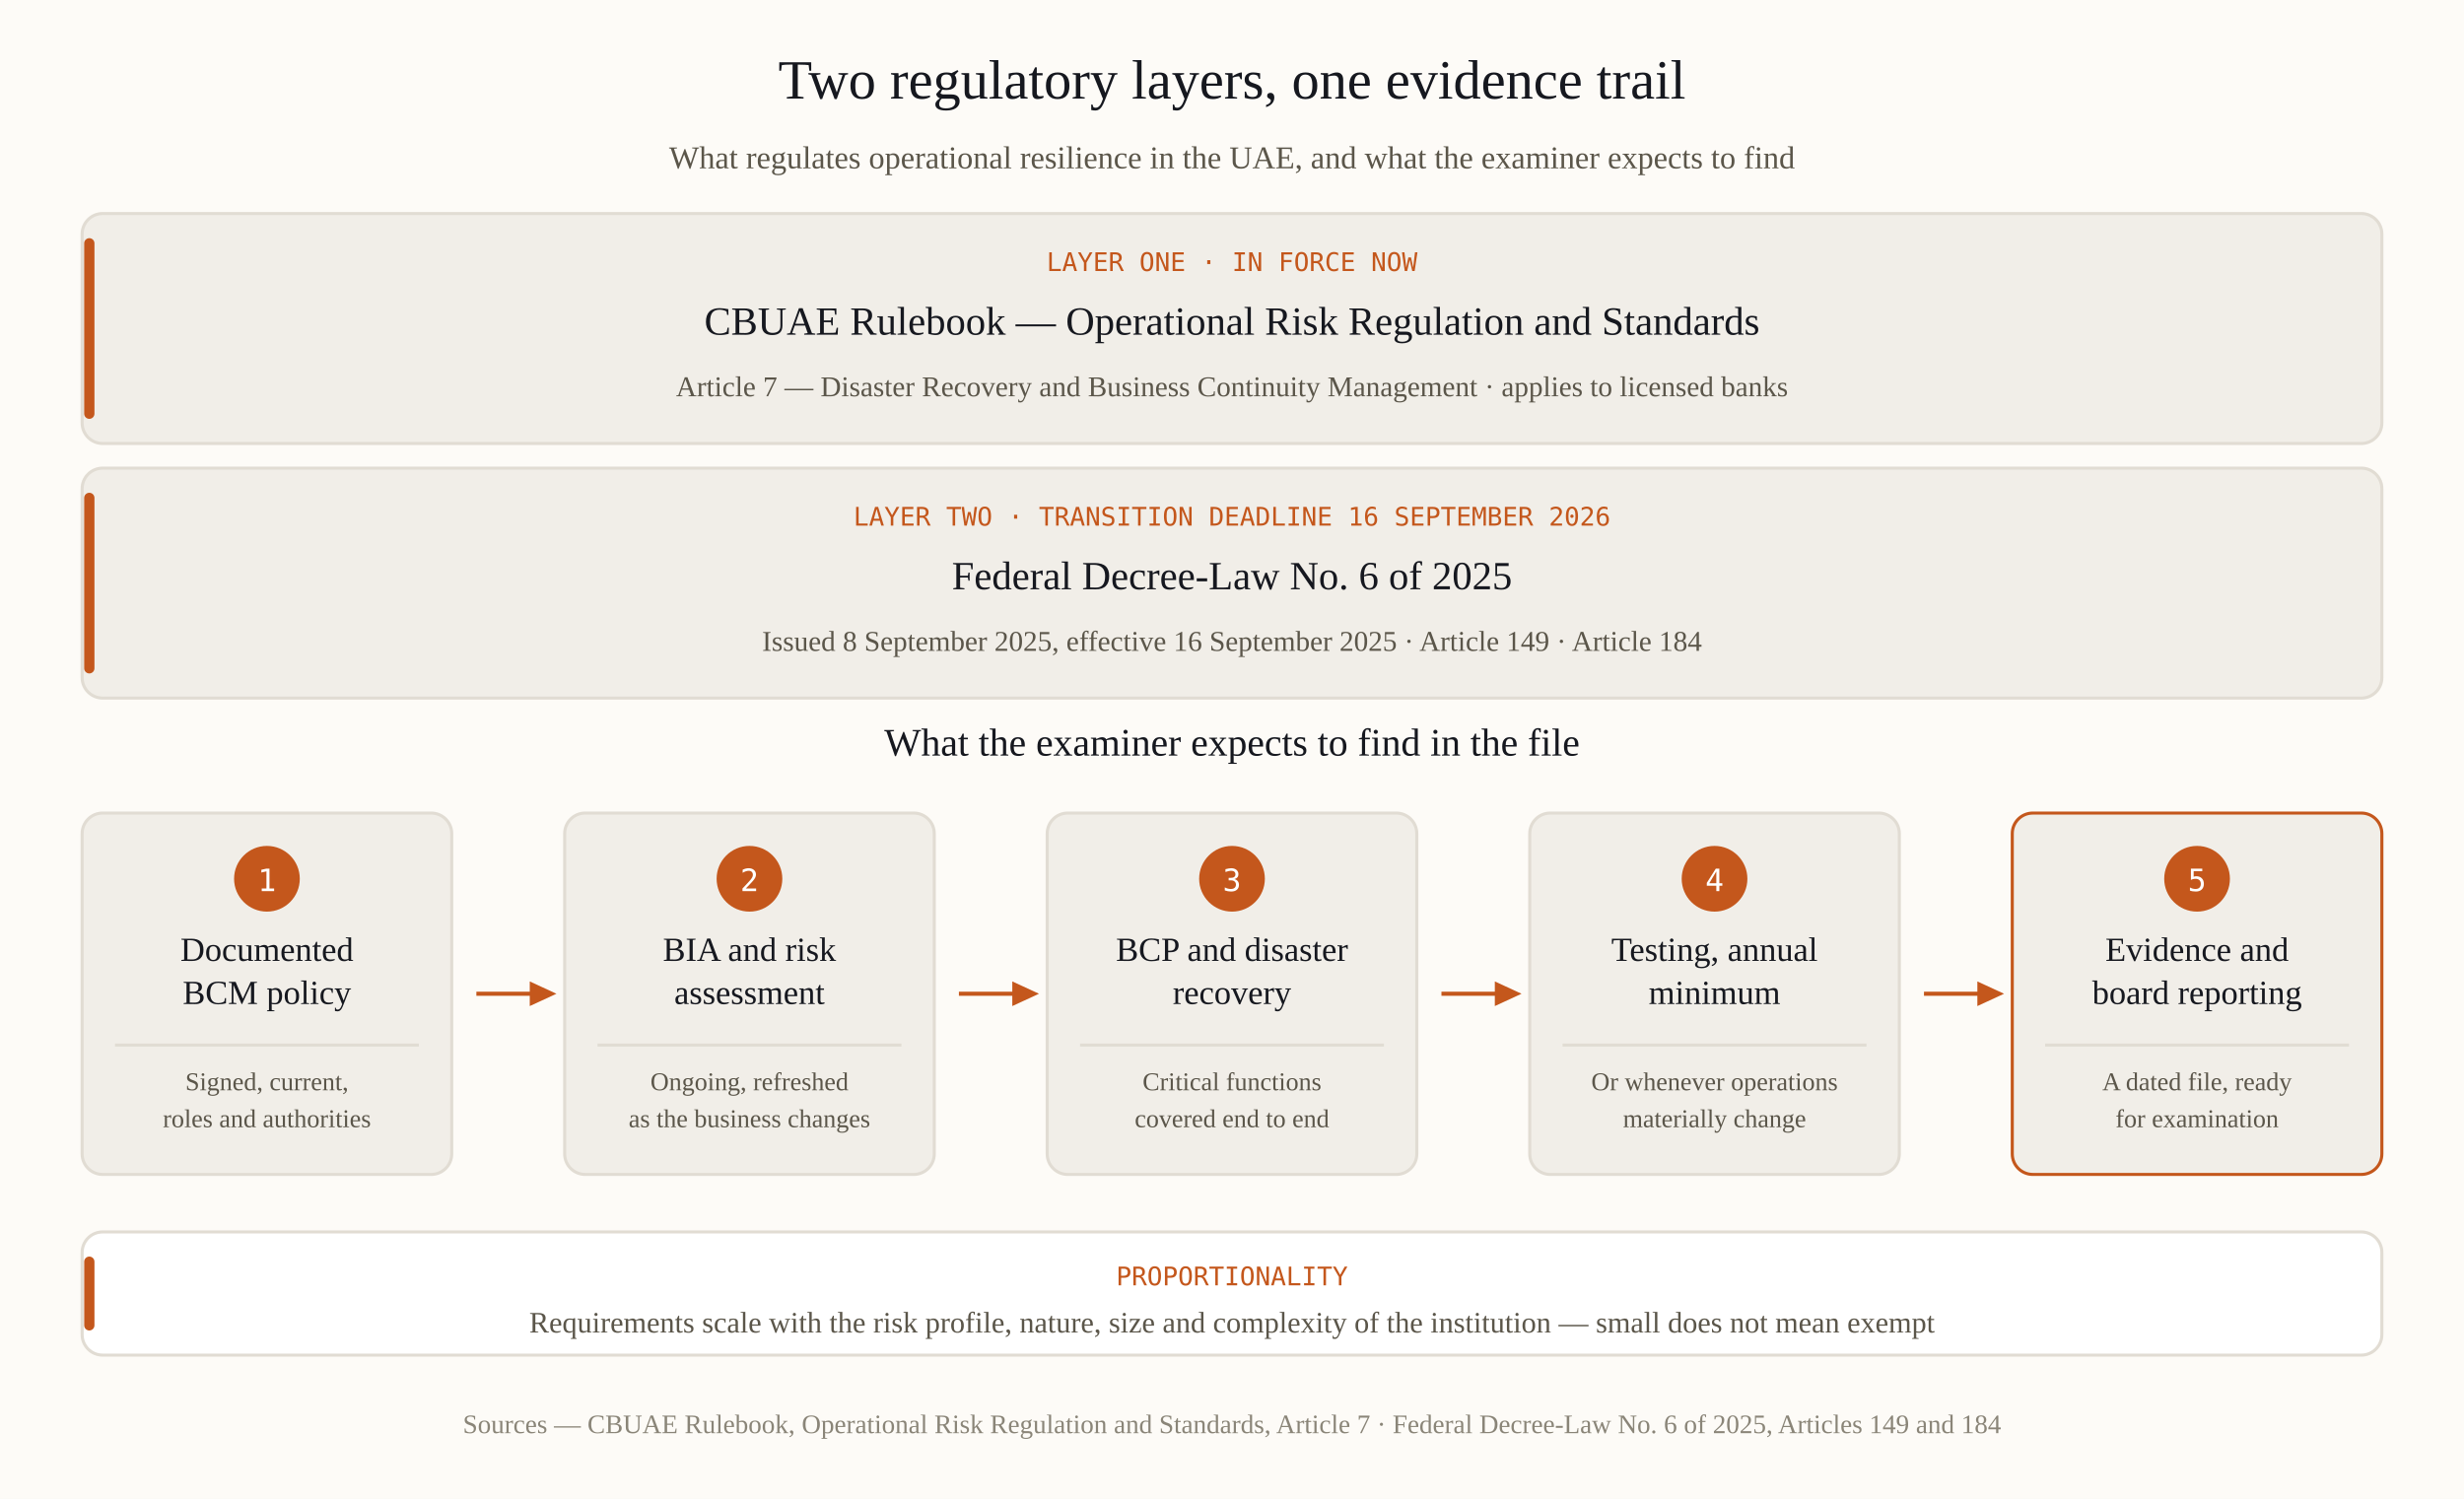
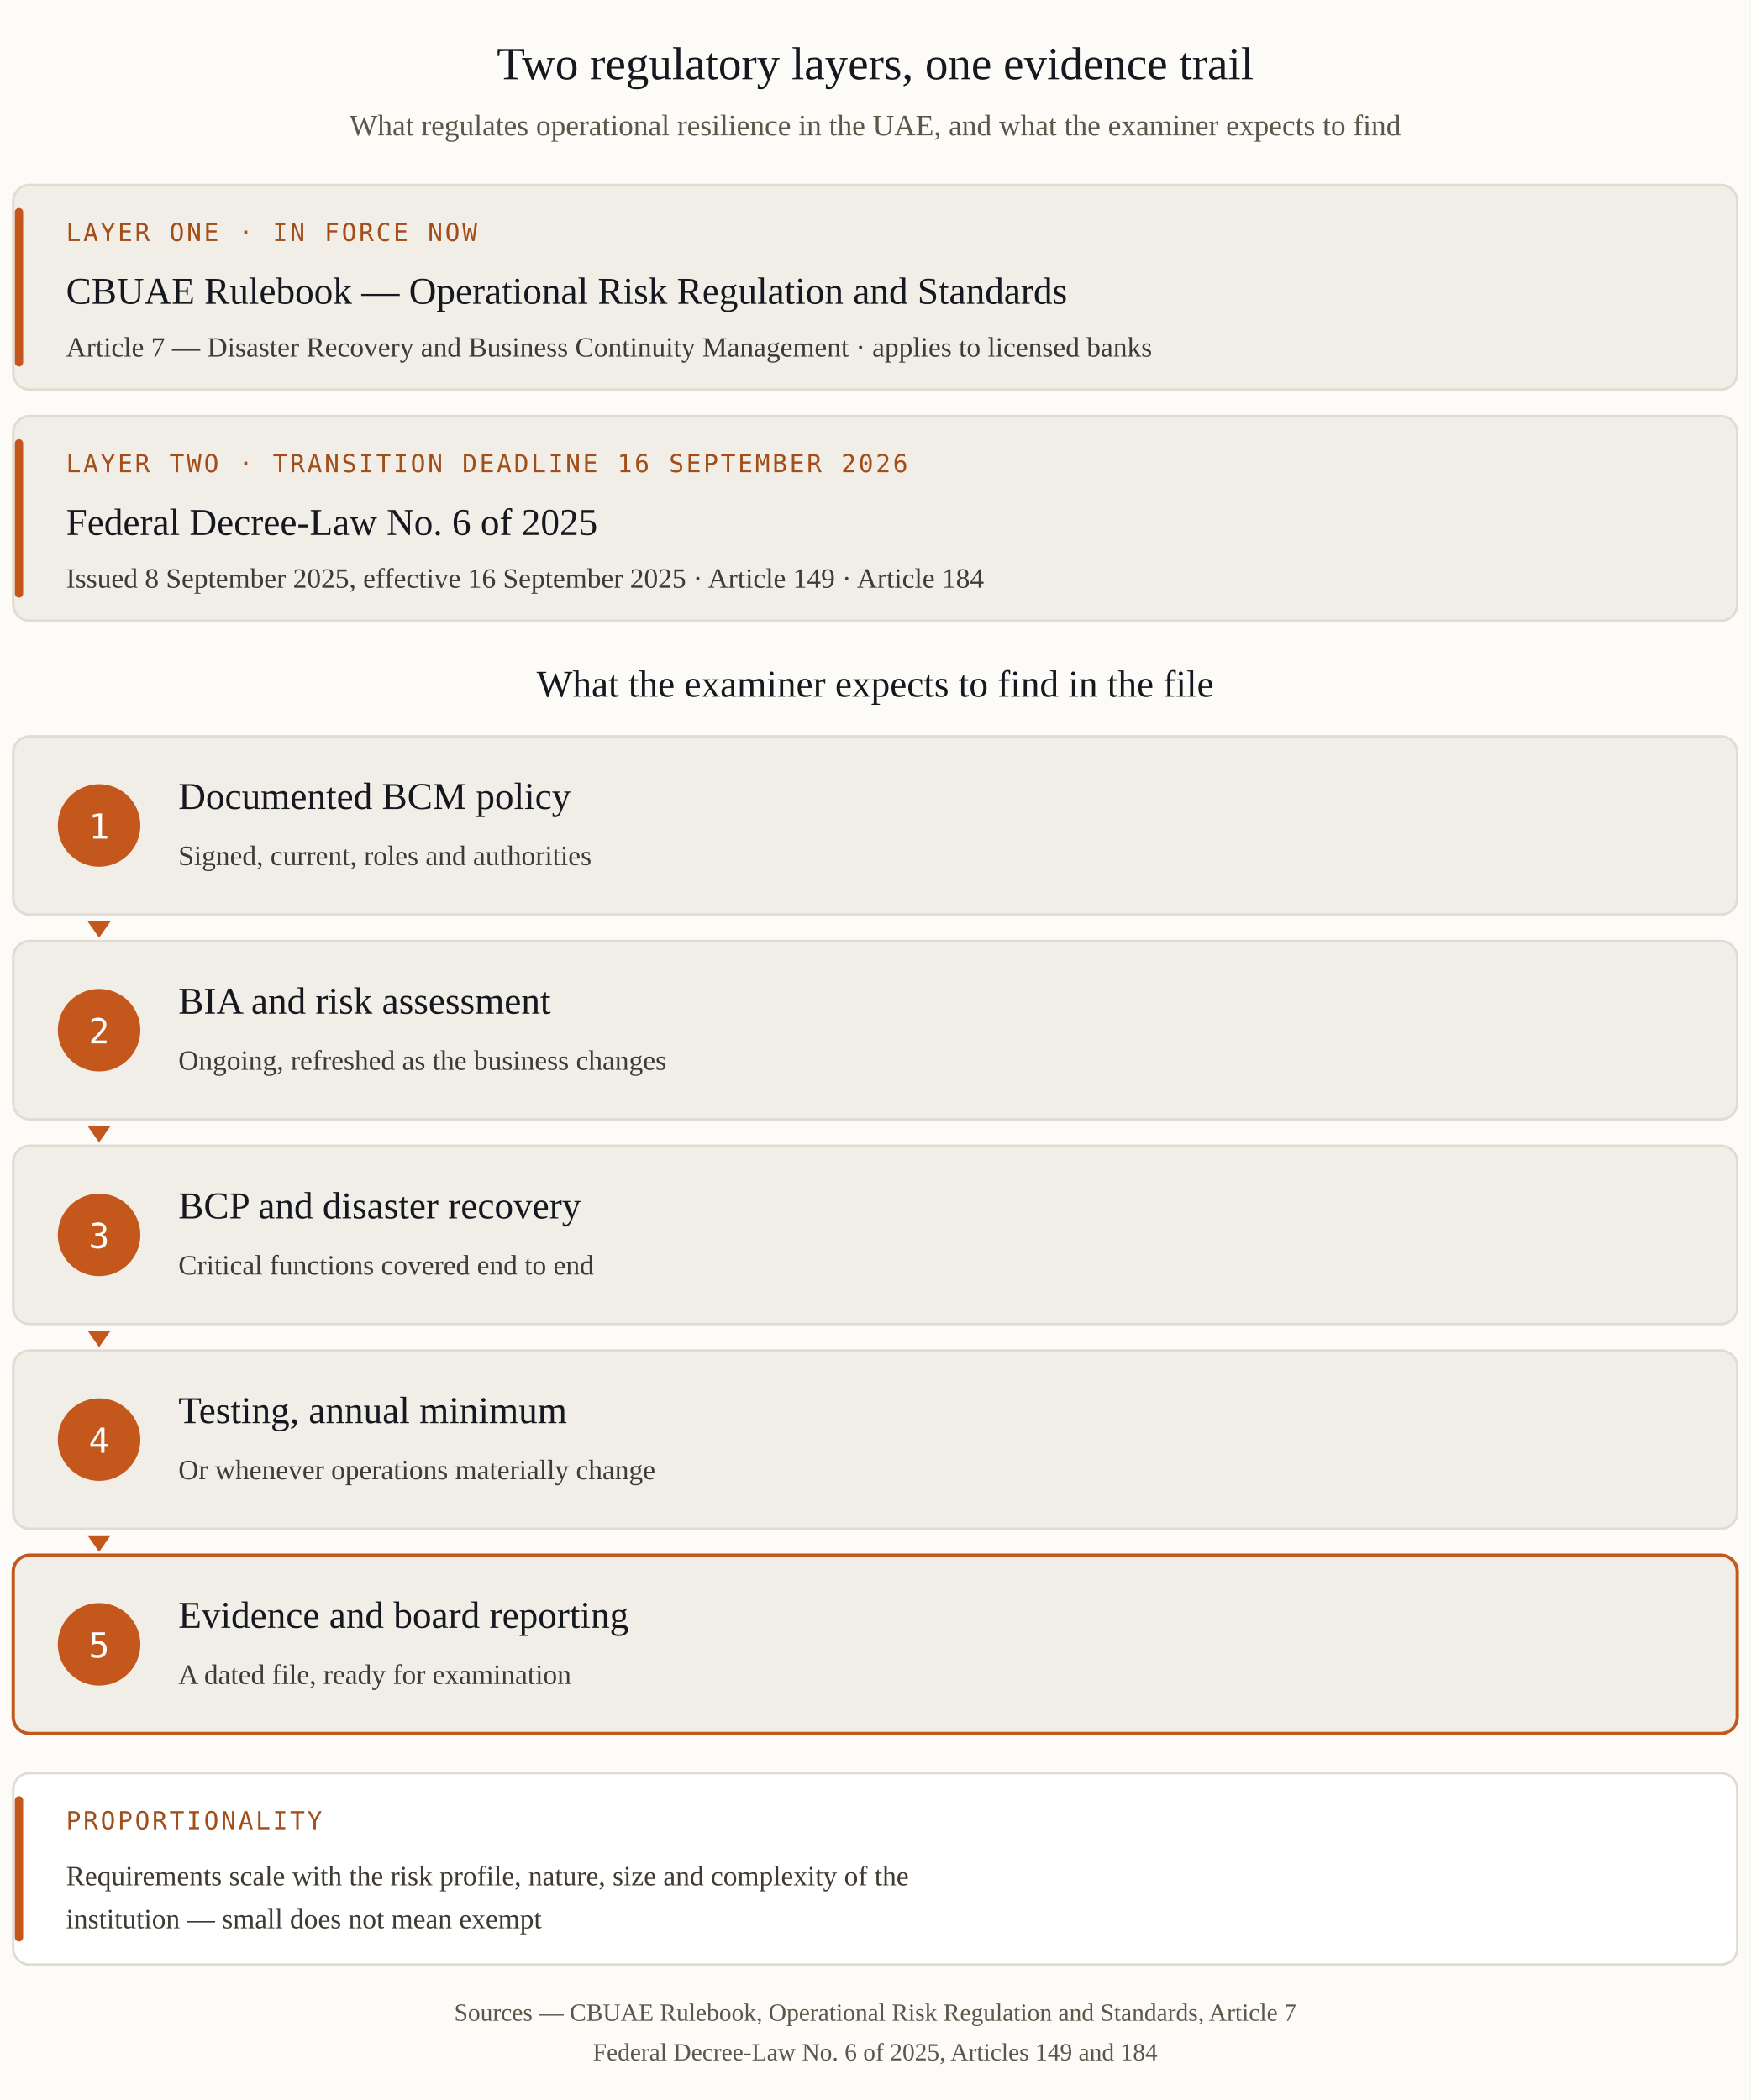
- <svg xmlns="http://www.w3.org/2000/svg" viewBox="0 0 1200 730" width="1200" height="730" role="img" aria-label="The two regulatory layers in the UAE: the CBUAE Rulebook with Article 7, and Federal Decree-Law No. 6 of 2025; below them five stages of the evidence file from documented policy to board reporting">
-   <rect x="0" y="0" width="1200" height="730" fill="#FDFBF7" />
-   <text x="600" y="48" text-anchor="middle" font-family="Georgia, 'Times New Roman', serif" font-size="27" fill="#16181F">Two regulatory layers, one evidence trail</text>
-   <text x="600" y="82" text-anchor="middle" font-family="Georgia, 'Times New Roman', serif" font-size="15.5" fill="#5B564A">What regulates operational resilience in the UAE, and what the examiner expects to find</text>
-   <rect x="40" y="104" width="1120" height="112" rx="10" fill="#F1EEE8" stroke="#E1DCD3" stroke-width="1.5" />
-   <rect x="41" y="116" width="5" height="88" rx="2.5" fill="#C4571C" />
-   <text x="600" y="132" text-anchor="middle" font-family="Consolas, monospace" font-size="12.5" fill="#C4571C">LAYER ONE · IN FORCE NOW</text>
-   <text x="600" y="163" text-anchor="middle" font-family="Georgia, 'Times New Roman', serif" font-size="19.5" fill="#16181F">CBUAE Rulebook — Operational Risk Regulation and Standards</text>
-   <text x="600" y="193" text-anchor="middle" font-family="Georgia, 'Times New Roman', serif" font-size="14" fill="#5B564A">Article 7 — Disaster Recovery and Business Continuity Management · applies to licensed banks</text>
-   <rect x="40" y="228" width="1120" height="112" rx="10" fill="#F1EEE8" stroke="#E1DCD3" stroke-width="1.5" />
-   <rect x="41" y="240" width="5" height="88" rx="2.5" fill="#C4571C" />
-   <text x="600" y="256" text-anchor="middle" font-family="Consolas, monospace" font-size="12.5" fill="#C4571C">LAYER TWO · TRANSITION DEADLINE 16 SEPTEMBER 2026</text>
-   <text x="600" y="287" text-anchor="middle" font-family="Georgia, 'Times New Roman', serif" font-size="19.5" fill="#16181F">Federal Decree-Law No. 6 of 2025</text>
-   <text x="600" y="317" text-anchor="middle" font-family="Georgia, 'Times New Roman', serif" font-size="14" fill="#5B564A">Issued 8 September 2025, effective 16 September 2025 · Article 149 · Article 184</text>
-   <text x="600" y="368" text-anchor="middle" font-family="Georgia, 'Times New Roman', serif" font-size="19" fill="#16181F">What the examiner expects to find in the file</text>
-   <rect x="40" y="396" width="180" height="176" rx="10" fill="#F1EEE8" stroke="#E1DCD3" stroke-width="1.5" />
-   <circle cx="130" cy="428" r="16" fill="#C4571C" />
-   <text x="130" y="434" text-anchor="middle" font-family="Consolas, monospace" font-size="15" fill="#FFFFFF">1</text>
-   <text x="130" y="468" text-anchor="middle" font-family="Georgia, 'Times New Roman', serif" font-size="16.5" fill="#16181F">Documented</text>
-   <text x="130" y="489" text-anchor="middle" font-family="Georgia, 'Times New Roman', serif" font-size="16.5" fill="#16181F">BCM policy</text>
-   <line x1="56" y1="509" x2="204" y2="509" stroke="#E1DCD3" stroke-width="1.5" />
-   <text x="130" y="531" text-anchor="middle" font-family="Georgia, 'Times New Roman', serif" font-size="12.5" fill="#5B564A">Signed, current,</text>
-   <text x="130" y="549" text-anchor="middle" font-family="Georgia, 'Times New Roman', serif" font-size="12.5" fill="#5B564A">roles and authorities</text>
-   <rect x="275" y="396" width="180" height="176" rx="10" fill="#F1EEE8" stroke="#E1DCD3" stroke-width="1.5" />
-   <circle cx="365" cy="428" r="16" fill="#C4571C" />
-   <text x="365" y="434" text-anchor="middle" font-family="Consolas, monospace" font-size="15" fill="#FFFFFF">2</text>
-   <text x="365" y="468" text-anchor="middle" font-family="Georgia, 'Times New Roman', serif" font-size="16.5" fill="#16181F">BIA and risk</text>
-   <text x="365" y="489" text-anchor="middle" font-family="Georgia, 'Times New Roman', serif" font-size="16.5" fill="#16181F">assessment</text>
-   <line x1="291" y1="509" x2="439" y2="509" stroke="#E1DCD3" stroke-width="1.5" />
-   <text x="365" y="531" text-anchor="middle" font-family="Georgia, 'Times New Roman', serif" font-size="12.5" fill="#5B564A">Ongoing, refreshed</text>
-   <text x="365" y="549" text-anchor="middle" font-family="Georgia, 'Times New Roman', serif" font-size="12.5" fill="#5B564A">as the business changes</text>
-   <rect x="510" y="396" width="180" height="176" rx="10" fill="#F1EEE8" stroke="#E1DCD3" stroke-width="1.5" />
-   <circle cx="600" cy="428" r="16" fill="#C4571C" />
-   <text x="600" y="434" text-anchor="middle" font-family="Consolas, monospace" font-size="15" fill="#FFFFFF">3</text>
-   <text x="600" y="468" text-anchor="middle" font-family="Georgia, 'Times New Roman', serif" font-size="16.5" fill="#16181F">BCP and disaster</text>
-   <text x="600" y="489" text-anchor="middle" font-family="Georgia, 'Times New Roman', serif" font-size="16.5" fill="#16181F">recovery</text>
-   <line x1="526" y1="509" x2="674" y2="509" stroke="#E1DCD3" stroke-width="1.5" />
-   <text x="600" y="531" text-anchor="middle" font-family="Georgia, 'Times New Roman', serif" font-size="12.5" fill="#5B564A">Critical functions</text>
-   <text x="600" y="549" text-anchor="middle" font-family="Georgia, 'Times New Roman', serif" font-size="12.5" fill="#5B564A">covered end to end</text>
-   <rect x="745" y="396" width="180" height="176" rx="10" fill="#F1EEE8" stroke="#E1DCD3" stroke-width="1.5" />
-   <circle cx="835" cy="428" r="16" fill="#C4571C" />
-   <text x="835" y="434" text-anchor="middle" font-family="Consolas, monospace" font-size="15" fill="#FFFFFF">4</text>
-   <text x="835" y="468" text-anchor="middle" font-family="Georgia, 'Times New Roman', serif" font-size="16.5" fill="#16181F">Testing, annual</text>
-   <text x="835" y="489" text-anchor="middle" font-family="Georgia, 'Times New Roman', serif" font-size="16.5" fill="#16181F">minimum</text>
-   <line x1="761" y1="509" x2="909" y2="509" stroke="#E1DCD3" stroke-width="1.5" />
-   <text x="835" y="531" text-anchor="middle" font-family="Georgia, 'Times New Roman', serif" font-size="12.5" fill="#5B564A">Or whenever operations</text>
-   <text x="835" y="549" text-anchor="middle" font-family="Georgia, 'Times New Roman', serif" font-size="12.5" fill="#5B564A">materially change</text>
-   <rect x="980" y="396" width="180" height="176" rx="10" fill="#F1EEE8" stroke="#C4571C" stroke-width="1.5" />
-   <circle cx="1070" cy="428" r="16" fill="#C4571C" />
-   <text x="1070" y="434" text-anchor="middle" font-family="Consolas, monospace" font-size="15" fill="#FFFFFF">5</text>
-   <text x="1070" y="468" text-anchor="middle" font-family="Georgia, 'Times New Roman', serif" font-size="16.5" fill="#16181F">Evidence and</text>
-   <text x="1070" y="489" text-anchor="middle" font-family="Georgia, 'Times New Roman', serif" font-size="16.5" fill="#16181F">board reporting</text>
-   <line x1="996" y1="509" x2="1144" y2="509" stroke="#E1DCD3" stroke-width="1.5" />
-   <text x="1070" y="531" text-anchor="middle" font-family="Georgia, 'Times New Roman', serif" font-size="12.5" fill="#5B564A">A dated file, ready</text>
-   <text x="1070" y="549" text-anchor="middle" font-family="Georgia, 'Times New Roman', serif" font-size="12.5" fill="#5B564A">for examination</text>
-   <line x1="232" y1="484" x2="259" y2="484" stroke="#C4571C" stroke-width="2" />
-   <polygon points="258,478 271,484 258,490" fill="#C4571C" />
-   <line x1="467" y1="484" x2="494" y2="484" stroke="#C4571C" stroke-width="2" />
-   <polygon points="493,478 506,484 493,490" fill="#C4571C" />
-   <line x1="702" y1="484" x2="729" y2="484" stroke="#C4571C" stroke-width="2" />
-   <polygon points="728,478 741,484 728,490" fill="#C4571C" />
-   <line x1="937" y1="484" x2="964" y2="484" stroke="#C4571C" stroke-width="2" />
-   <polygon points="963,478 976,484 963,490" fill="#C4571C" />
-   <rect x="40" y="600" width="1120" height="60" rx="10" fill="#FFFFFF" stroke="#E1DCD3" stroke-width="1.5" />
-   <rect x="41" y="612" width="5" height="36" rx="2.5" fill="#C4571C" />
-   <text x="600" y="626" text-anchor="middle" font-family="Consolas, monospace" font-size="12.5" fill="#C4571C">PROPORTIONALITY</text>
-   <text x="600" y="649" text-anchor="middle" font-family="Georgia, 'Times New Roman', serif" font-size="14.5" fill="#5B564A">Requirements scale with the risk profile, nature, size and complexity of the institution — small does not mean exempt</text>
-   <text x="600" y="698" text-anchor="middle" font-family="Georgia, 'Times New Roman', serif" font-size="13" fill="#8A8578">Sources — CBUAE Rulebook, Operational Risk Regulation and Standards, Article 7 · Federal Decree-Law No. 6 of 2025, Articles 149 and 184</text>
+ <svg xmlns="http://www.w3.org/2000/svg" viewBox="0 0 1060 1272" width="1060" height="1272" role="img" aria-label="The two regulatory layers in the UAE: the CBUAE Rulebook with Article 7, and Federal Decree-Law No. 6 of 2025; below them five stages of the evidence file from documented policy to board reporting">
+   <rect x="0" y="0" width="1060" height="1272" fill="#FDFBF7" />
+   <text x="530" y="48" text-anchor="middle" font-family="Georgia, 'Times New Roman', serif" font-size="28" fill="#16181F">Two regulatory layers, one evidence trail</text>
+   <text x="530" y="82" text-anchor="middle" font-family="Georgia, 'Times New Roman', serif" font-size="18" fill="#5B564A">What regulates operational resilience in the UAE, and what the examiner expects to find</text>
+   <rect x="8" y="112" width="1044" height="124" rx="10" fill="#F1EEE8" stroke="#E1DCD3" stroke-width="1.5" />
+   <rect x="9" y="126" width="5" height="96" rx="2.5" fill="#C4571C" />
+   <text x="40" y="146" font-family="Consolas, monospace" font-size="15" letter-spacing="1.4" fill="#A34D19">LAYER ONE · IN FORCE NOW</text>
+   <text x="40" y="184" font-family="Georgia, 'Times New Roman', serif" font-size="23" fill="#16181F">CBUAE Rulebook — Operational Risk Regulation and Standards</text>
+   <text x="40" y="216" font-family="Georgia, 'Times New Roman', serif" font-size="17" fill="#3F3B33">Article 7 — Disaster Recovery and Business Continuity Management · applies to licensed banks</text>
+   <rect x="8" y="252" width="1044" height="124" rx="10" fill="#F1EEE8" stroke="#E1DCD3" stroke-width="1.5" />
+   <rect x="9" y="266" width="5" height="96" rx="2.5" fill="#C4571C" />
+   <text x="40" y="286" font-family="Consolas, monospace" font-size="15" letter-spacing="1.4" fill="#A34D19">LAYER TWO · TRANSITION DEADLINE 16 SEPTEMBER 2026</text>
+   <text x="40" y="324" font-family="Georgia, 'Times New Roman', serif" font-size="23" fill="#16181F">Federal Decree-Law No. 6 of 2025</text>
+   <text x="40" y="356" font-family="Georgia, 'Times New Roman', serif" font-size="17" fill="#3F3B33">Issued 8 September 2025, effective 16 September 2025 · Article 149 · Article 184</text>
+   <text x="530" y="422" text-anchor="middle" font-family="Georgia, 'Times New Roman', serif" font-size="23" fill="#16181F">What the examiner expects to find in the file</text>
+   <rect x="8" y="446" width="1044" height="108" rx="10" fill="#F1EEE8" stroke="#E1DCD3" stroke-width="1.5" />
+   <circle cx="60" cy="500" r="25" fill="#C4571C" />
+   <text x="60" y="508" text-anchor="middle" font-family="Consolas, monospace" font-size="21" fill="#FFFFFF">1</text>
+   <text x="108" y="490" font-family="Georgia, 'Times New Roman', serif" font-size="23" fill="#16181F">Documented BCM policy</text>
+   <text x="108" y="524" font-family="Georgia, 'Times New Roman', serif" font-size="17" fill="#3F3B33">Signed, current, roles and authorities</text>
+   <polygon points="53,558 67,558 60,568" fill="#C4571C" />
+   <rect x="8" y="570" width="1044" height="108" rx="10" fill="#F1EEE8" stroke="#E1DCD3" stroke-width="1.5" />
+   <circle cx="60" cy="624" r="25" fill="#C4571C" />
+   <text x="60" y="632" text-anchor="middle" font-family="Consolas, monospace" font-size="21" fill="#FFFFFF">2</text>
+   <text x="108" y="614" font-family="Georgia, 'Times New Roman', serif" font-size="23" fill="#16181F">BIA and risk assessment</text>
+   <text x="108" y="648" font-family="Georgia, 'Times New Roman', serif" font-size="17" fill="#3F3B33">Ongoing, refreshed as the business changes</text>
+   <polygon points="53,682 67,682 60,692" fill="#C4571C" />
+   <rect x="8" y="694" width="1044" height="108" rx="10" fill="#F1EEE8" stroke="#E1DCD3" stroke-width="1.5" />
+   <circle cx="60" cy="748" r="25" fill="#C4571C" />
+   <text x="60" y="756" text-anchor="middle" font-family="Consolas, monospace" font-size="21" fill="#FFFFFF">3</text>
+   <text x="108" y="738" font-family="Georgia, 'Times New Roman', serif" font-size="23" fill="#16181F">BCP and disaster recovery</text>
+   <text x="108" y="772" font-family="Georgia, 'Times New Roman', serif" font-size="17" fill="#3F3B33">Critical functions covered end to end</text>
+   <polygon points="53,806 67,806 60,816" fill="#C4571C" />
+   <rect x="8" y="818" width="1044" height="108" rx="10" fill="#F1EEE8" stroke="#E1DCD3" stroke-width="1.5" />
+   <circle cx="60" cy="872" r="25" fill="#C4571C" />
+   <text x="60" y="880" text-anchor="middle" font-family="Consolas, monospace" font-size="21" fill="#FFFFFF">4</text>
+   <text x="108" y="862" font-family="Georgia, 'Times New Roman', serif" font-size="23" fill="#16181F">Testing, annual minimum</text>
+   <text x="108" y="896" font-family="Georgia, 'Times New Roman', serif" font-size="17" fill="#3F3B33">Or whenever operations materially change</text>
+   <polygon points="53,930 67,930 60,940" fill="#C4571C" />
+   <rect x="8" y="942" width="1044" height="108" rx="10" fill="#F1EEE8" stroke="#C4571C" stroke-width="2" />
+   <circle cx="60" cy="996" r="25" fill="#C4571C" />
+   <text x="60" y="1004" text-anchor="middle" font-family="Consolas, monospace" font-size="21" fill="#FFFFFF">5</text>
+   <text x="108" y="986" font-family="Georgia, 'Times New Roman', serif" font-size="23" fill="#16181F">Evidence and board reporting</text>
+   <text x="108" y="1020" font-family="Georgia, 'Times New Roman', serif" font-size="17" fill="#3F3B33">A dated file, ready for examination</text>
+   <rect x="8" y="1074" width="1044" height="116" rx="10" fill="#FFFFFF" stroke="#E1DCD3" stroke-width="1.5" />
+   <rect x="9" y="1088" width="5" height="88" rx="2.5" fill="#C4571C" />
+   <text x="40" y="1108" font-family="Consolas, monospace" font-size="15" letter-spacing="1.4" fill="#A34D19">PROPORTIONALITY</text>
+   <text x="40" y="1142" font-family="Georgia, 'Times New Roman', serif" font-size="17" fill="#3F3B33">Requirements scale with the risk profile, nature, size and complexity of the</text>
+   <text x="40" y="1168" font-family="Georgia, 'Times New Roman', serif" font-size="17" fill="#3F3B33">institution — small does not mean exempt</text>
+   <text x="530" y="1224" text-anchor="middle" font-family="Georgia, 'Times New Roman', serif" font-size="15" fill="#5B564A">Sources — CBUAE Rulebook, Operational Risk Regulation and Standards, Article 7</text>
+   <text x="530" y="1248" text-anchor="middle" font-family="Georgia, 'Times New Roman', serif" font-size="15" fill="#5B564A">Federal Decree-Law No. 6 of 2025, Articles 149 and 184</text>
</svg>
